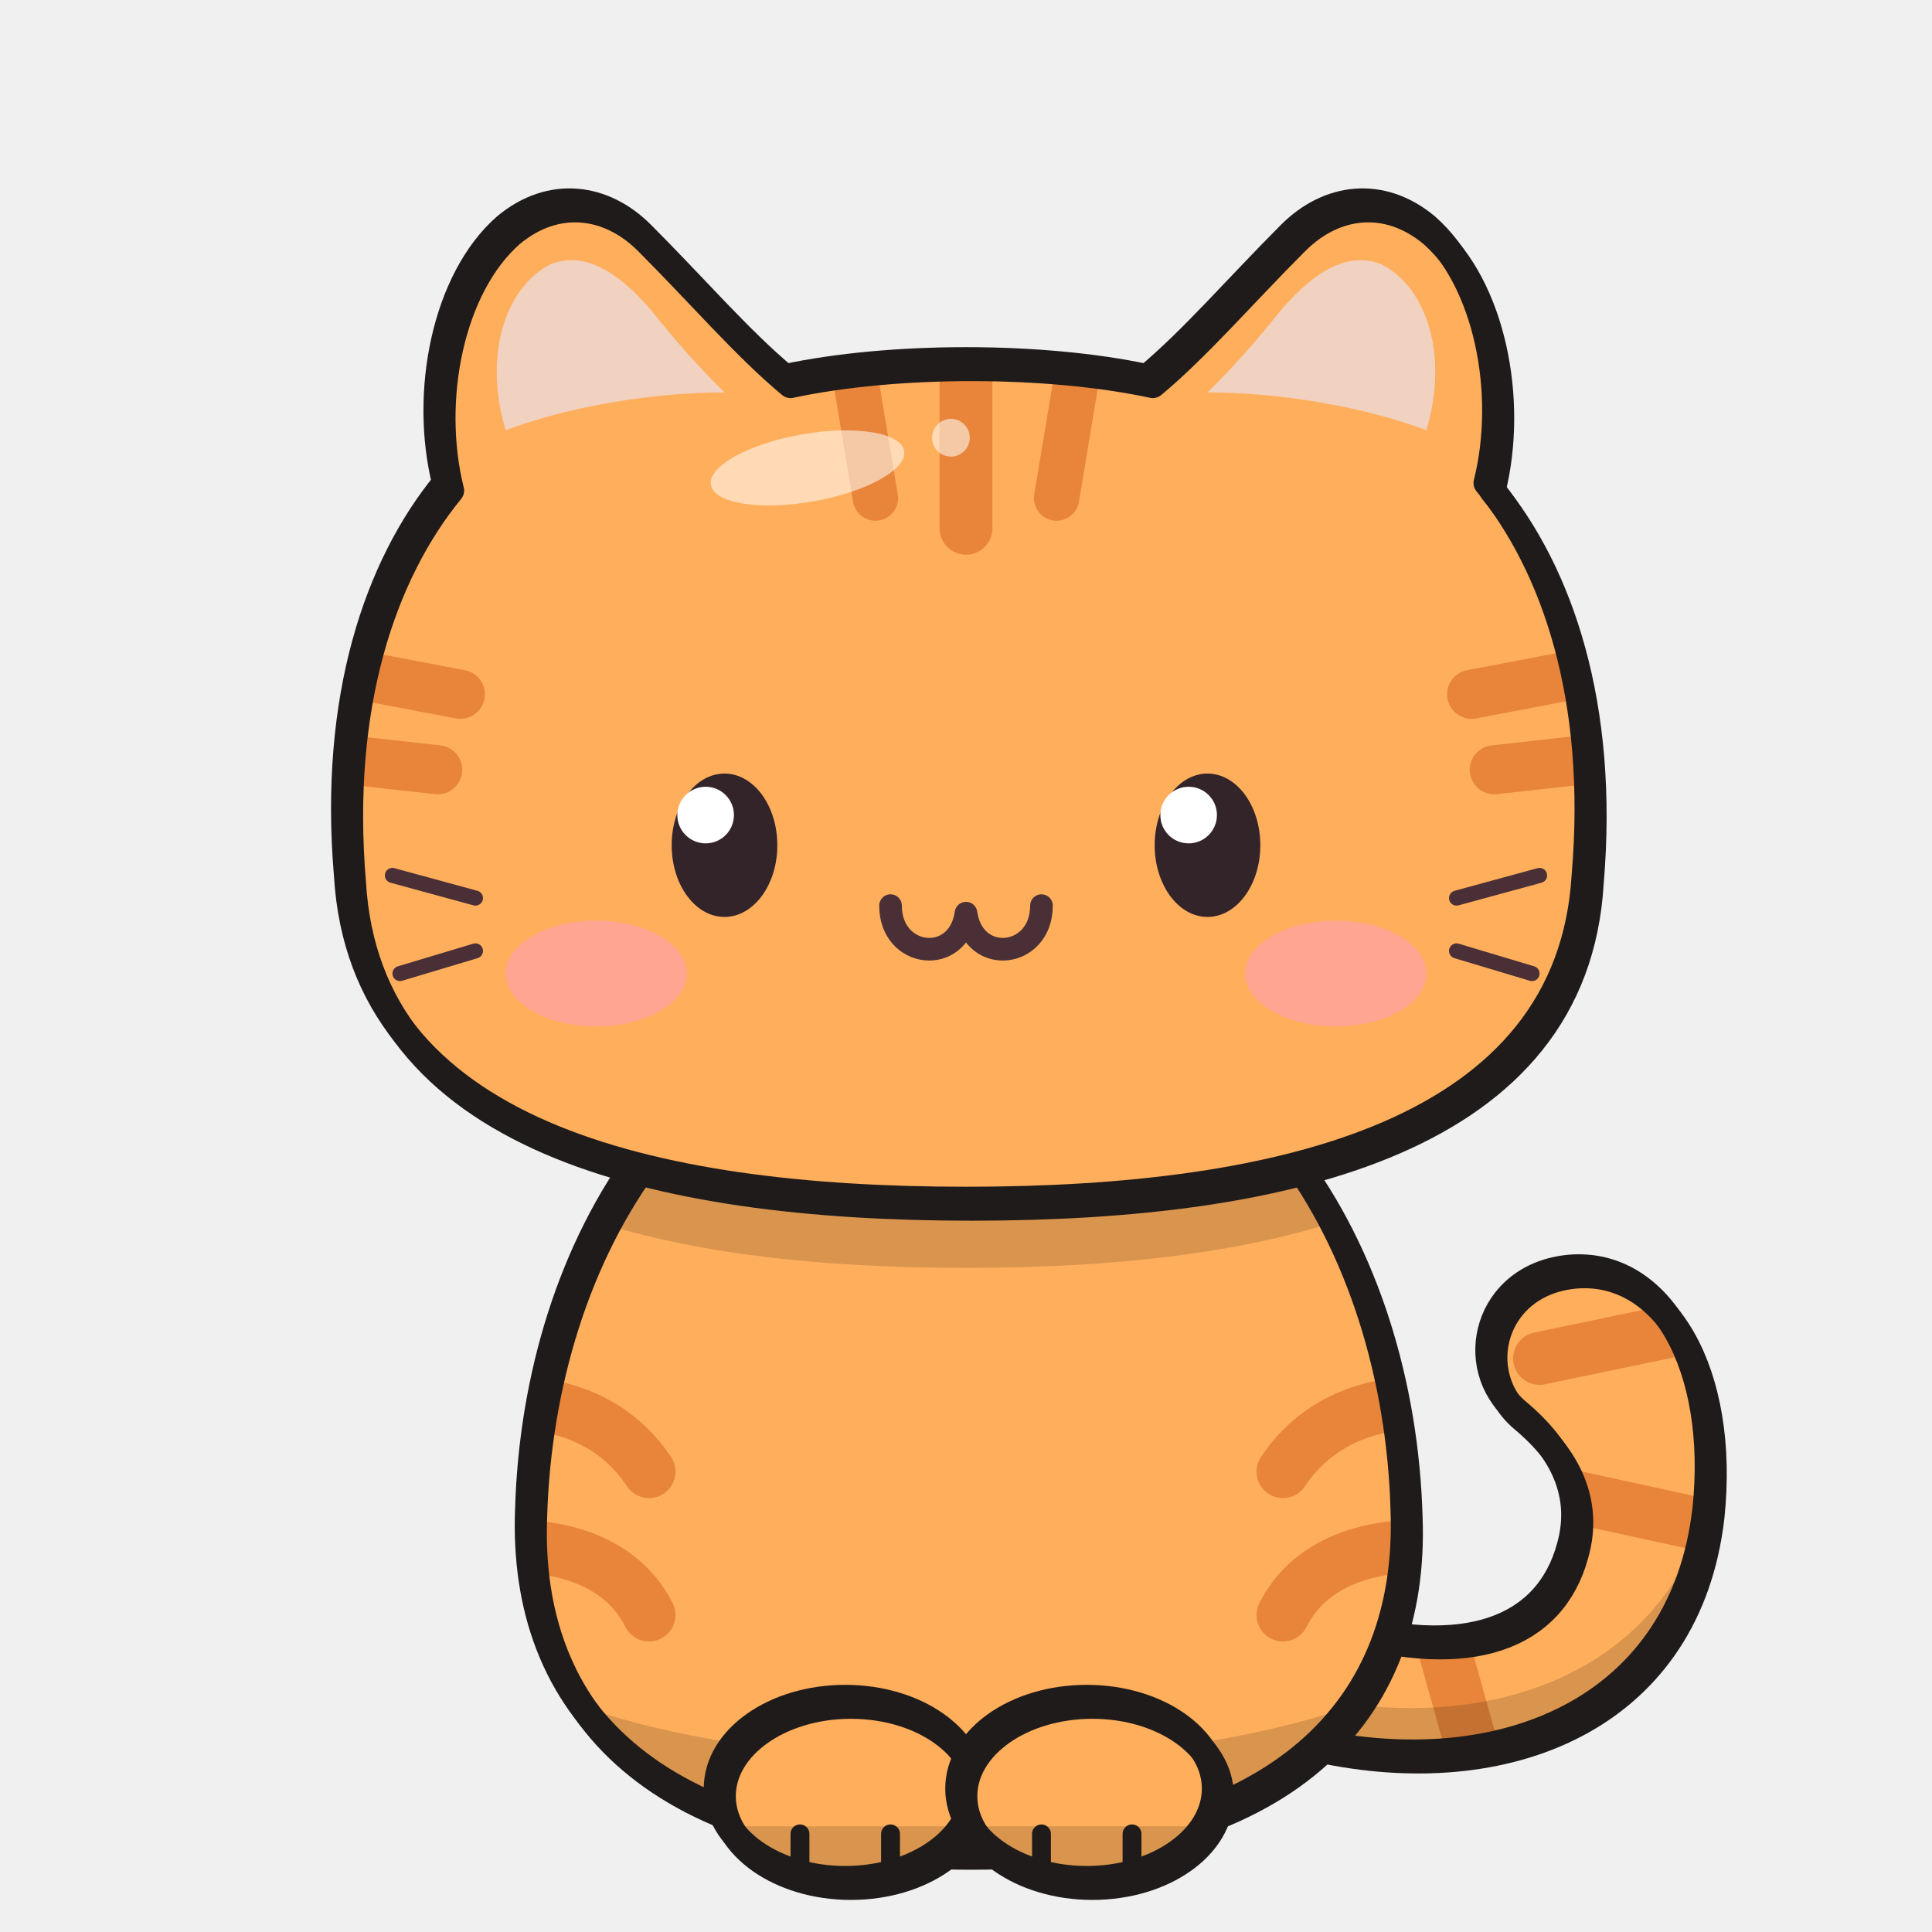
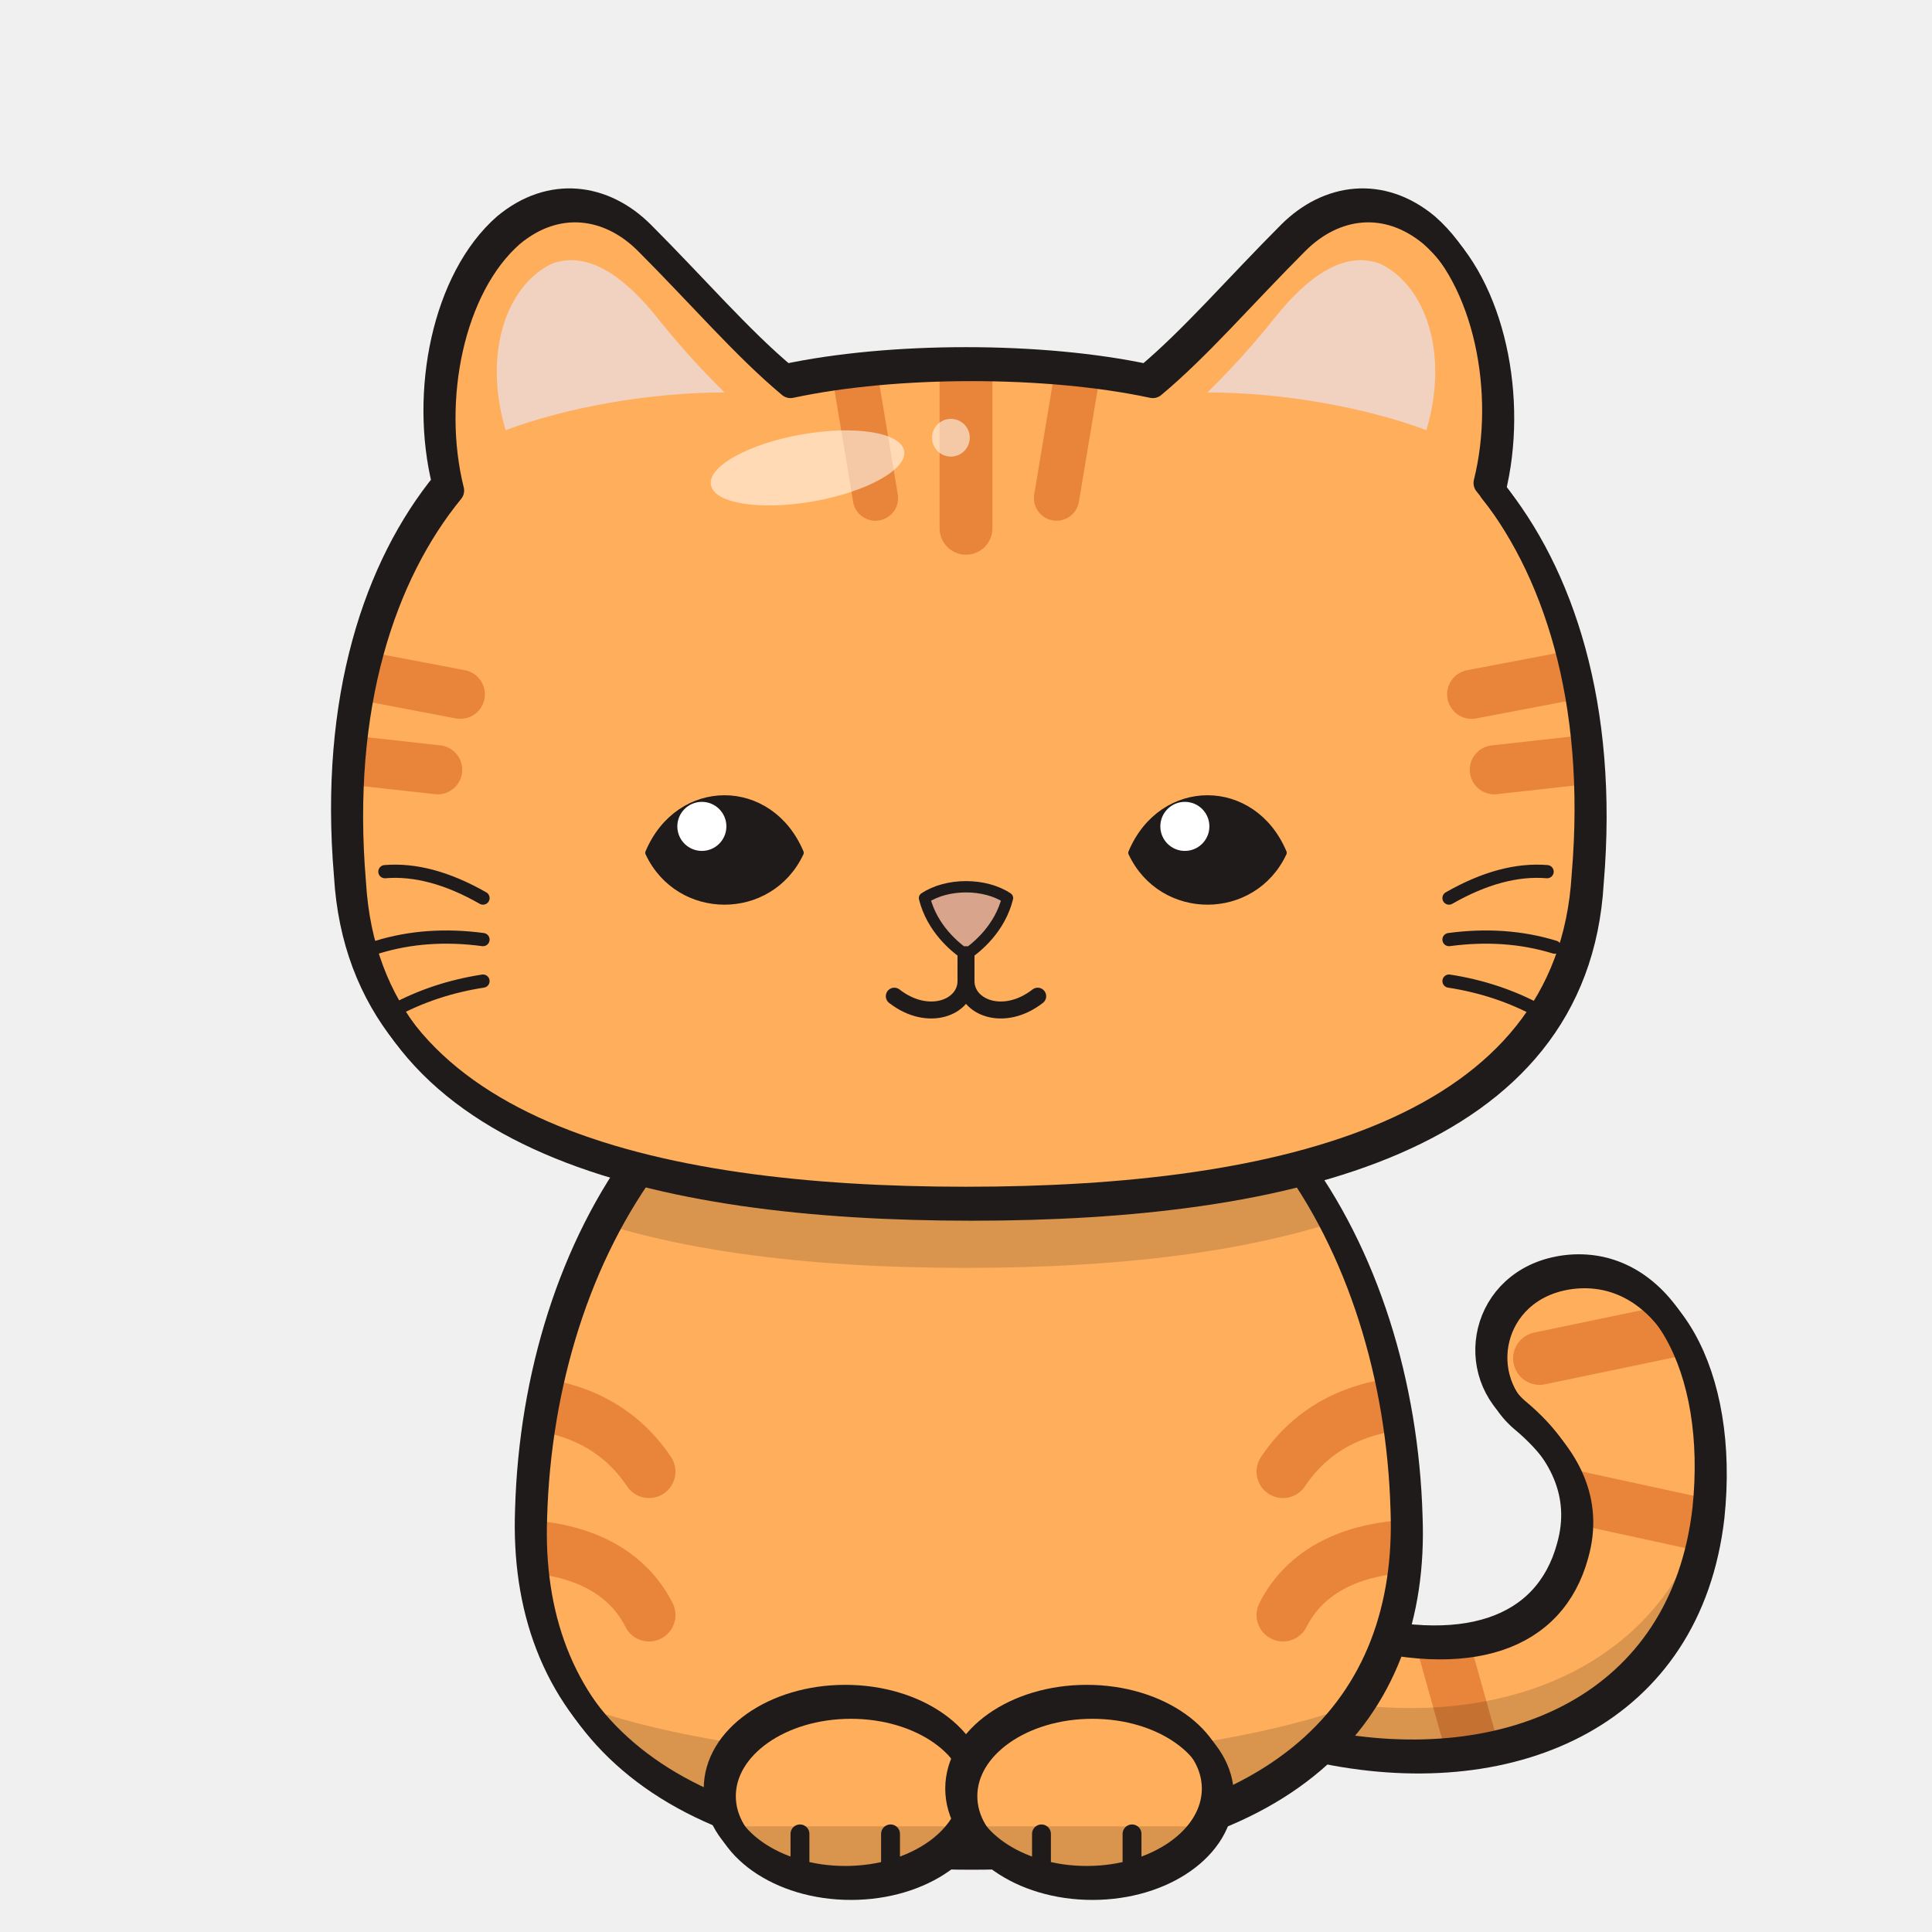
<svg xmlns="http://www.w3.org/2000/svg" viewBox="0 0 512 512" width="512" height="512">
  <defs>
    <path id="tail-shape" d="M350 462 C400 472 446 452 452 400 C456 362 440 334 416 336 C394 338 388 362 402 374 C414 384 420 396 416 410 C410 432 388 440 354 430 Z" />
    <path id="body-shape" d="M256 262 C330 262 370 330 372 400 C374 452 340 490 256 490 C172 490 138 452 140 400 C142 330 182 262 256 262 Z" />
    <ellipse id="paw-l-shape" cx="224" cy="474" rx="34" ry="24" />
    <ellipse id="paw-r-shape" cx="288" cy="474" rx="34" ry="24" />
    <path id="head-shape" d="M256 318 C172 318 96 300 92 232 C88 185 100 150 118 128 C112 104 118 74 134 60 C146 50 160 52 170 62 C184 76 196 90 208 100 C236 94 276 94 304 100 C316 90 328 76 342 62 C352 52 366 50 378 60 C394 74 400 104 394 128 C412 150 424 185 420 232 C416 300 340 318 256 318 Z" />
    <clipPath id="clip-tail">
      <use href="#tail-shape" />
    </clipPath>
    <clipPath id="clip-body">
      <use href="#body-shape" />
    </clipPath>
    <clipPath id="clip-paw-l">
      <use href="#paw-l-shape" />
    </clipPath>
    <clipPath id="clip-paw-r">
      <use href="#paw-r-shape" />
    </clipPath>
    <clipPath id="clip-head">
      <use href="#head-shape" />
    </clipPath>
  </defs>
  <g stroke-linejoin="round" stroke-linecap="round">
    <g id="tail">
      <use href="#tail-shape" fill="#FFAE5C" />
      <g clip-path="url(#clip-tail)">
        <g fill="none" stroke="#E8853A" stroke-width="14" stroke-linecap="round">
          <path d="M378 420 L392 470" />
          <path d="M414 396 L460 406" />
          <path d="M408 360 L456 350" />
        </g>
        <path class="shade" fill="#000" fill-opacity="0.15" d="M340 448 C392 462 440 444 452 400 L470 400 L470 500 L330 500 Z" />
      </g>
      <use href="#tail-shape" fill="none" stroke="#1F1B1A" stroke-width="7" transform="translate(1.5 2)" />
      <use href="#tail-shape" fill="none" stroke="#1F1B1A" stroke-width="7" />
    </g>
    <g id="body">
      <use href="#body-shape" fill="#FFAE5C" />
      <g clip-path="url(#clip-body)">
        <g fill="none" stroke="#E8853A" stroke-width="14" stroke-linecap="round">
          <path d="M128 372 C150 370 164 378 172 390" />
          <path d="M128 410 C152 408 166 416 172 428" />
          <path d="M384 372 C362 370 348 378 340 390" />
          <path d="M384 410 C360 408 346 416 340 428" />
        </g>
        <use class="shade" href="#head-shape" fill="#000" fill-opacity="0.15" transform="translate(0 18)" />
        <path class="shade" fill="#000" fill-opacity="0.15" d="M120 432 C160 478 352 478 392 432 L400 520 L112 520 Z" />
      </g>
      <use href="#body-shape" fill="none" stroke="#1F1B1A" stroke-width="7" transform="translate(1.5 2)" />
      <use href="#body-shape" fill="none" stroke="#1F1B1A" stroke-width="7" />
    </g>
    <g id="paw-l">
      <use href="#paw-l-shape" fill="#FFAE5C" />
      <g clip-path="url(#clip-paw-l)">
        <rect class="shade" fill="#000" fill-opacity="0.15" x="180" y="484" width="90" height="20" />
      </g>
      <use href="#paw-l-shape" fill="none" stroke="#1F1B1A" stroke-width="7" transform="translate(1.5 2)" />
      <use href="#paw-l-shape" fill="none" stroke="#1F1B1A" stroke-width="7" />
      <path fill="none" stroke="#1F1B1A" stroke-width="5" d="M212 496 L212 486 M236 496 L236 486" />
    </g>
    <g id="paw-r">
      <use href="#paw-r-shape" fill="#FFAE5C" />
      <g clip-path="url(#clip-paw-r)">
        <rect class="shade" fill="#000" fill-opacity="0.15" x="244" y="484" width="90" height="20" />
      </g>
      <use href="#paw-r-shape" fill="none" stroke="#1F1B1A" stroke-width="7" transform="translate(1.5 2)" />
      <use href="#paw-r-shape" fill="none" stroke="#1F1B1A" stroke-width="7" />
      <path fill="none" stroke="#1F1B1A" stroke-width="5" d="M276 496 L276 486 M300 496 L300 486" />
    </g>
    <g id="head">
      <use href="#head-shape" fill="#FFAE5C" />
      <g clip-path="url(#clip-head)">
        <g fill="none" stroke="#E8853A" stroke-linecap="round">
          <path stroke-width="14" d="M256 90 L256 140" />
          <path stroke-width="12" d="M226 96 L232 132" />
          <path stroke-width="12" d="M286 96 L280 132" />
          <path stroke-width="13" d="M80 176 L122 184" />
          <path stroke-width="13" d="M80 200 L116 204" />
          <path stroke-width="13" d="M432 176 L390 184" />
          <path stroke-width="13" d="M432 200 L396 204" />
        </g>
      </g>
      <path fill="#F1D1C0" d="M134 114 C128 94 134 76 146 70 C156 66 166 74 174 84 C182 94 188 100 192 104 C172 104 150 108 134 114 Z" />
      <path fill="#F1D1C0" d="M378 114 C384 94 378 76 366 70 C356 66 346 74 338 84 C330 94 324 100 320 104 C340 104 362 108 378 114 Z" />
      <ellipse fill="#FFFFFF" fill-opacity="0.55" cx="214" cy="124" rx="26" ry="9" transform="rotate(-10 214 124)" />
      <circle fill="#FFFFFF" fill-opacity="0.55" cx="252" cy="116" r="5" />
      <use href="#head-shape" fill="none" stroke="#1F1B1A" stroke-width="7" transform="translate(1.5 2)" />
      <use href="#head-shape" fill="none" stroke="#1F1B1A" stroke-width="7" />
    </g>
  </g>
  <g id="face">
    <g stroke-linejoin="round" stroke-linecap="round">
-       <ellipse fill="#FF9EB5" fill-opacity="0.6" cx="158" cy="258" rx="24" ry="14" />
-       <ellipse fill="#FF9EB5" fill-opacity="0.6" cx="354" cy="258" rx="24" ry="14" />
-       <path fill="none" stroke="#4A3036" stroke-width="4" d="M126 238 L104 232 M126 252 L106 258 M386 238 L408 232 M386 252 L406 258" />
-       <ellipse fill="#33242A" cx="192" cy="224" rx="14" ry="19" />
-       <ellipse fill="#33242A" cx="320" cy="224" rx="14" ry="19" />
-       <circle fill="#FFFFFF" cx="187" cy="216" r="7.5" />
-       <circle fill="#FFFFFF" cx="315" cy="216" r="7.5" />
-       <path fill="none" stroke="#4A3036" stroke-width="6" d="M236 240 C236 254 254 256 256 242 C258 256 276 254 276 240" />
+       <g fill="none" stroke="#1F1B1A" stroke-width="3.5">
+         <path d="M128 238 Q114 230 102 231 M128 249 Q113 247 100 251 M128 260 Q115 262 104 268" />
+         <path d="M384 238 Q398 230 410 231 M384 249 Q399 247 412 251 M384 260 Q397 262 408 268" />
+       </g>
+       <g data-eye="l" data-c="192 224">
+         <path class="almond" fill="#1F1B1A" stroke="#1F1B1A" stroke-width="2" d="M172 226 C180 207 204 207 212 226 C204 243 180 243 172 226 Z" />
+         <circle fill="#FFFFFF" cx="186" cy="219" r="6.5" />
+       </g>
+       <g data-eye="r" data-c="320 224">
+         <path class="almond" fill="#1F1B1A" stroke="#1F1B1A" stroke-width="2" d="M300 226 C308 207 332 207 340 226 C332 243 308 243 300 226 Z" />
+         <circle fill="#FFFFFF" cx="314" cy="219" r="6.5" />
+       </g>
+       <path class="nose" fill="#D9A48C" stroke="#1F1B1A" stroke-width="3" d="M245 238 C251 234 261 234 267 238 C265 246 259 251 256 253 C253 251 247 246 245 238 Z" />
+       <path class="mouth-y" fill="none" stroke="#1F1B1A" stroke-width="4.5" d="M256 253 L256 260 M237 264 C246 271 256 267 256 260 C256 267 266 271 275 264" />
    </g>
  </g>
</svg>
